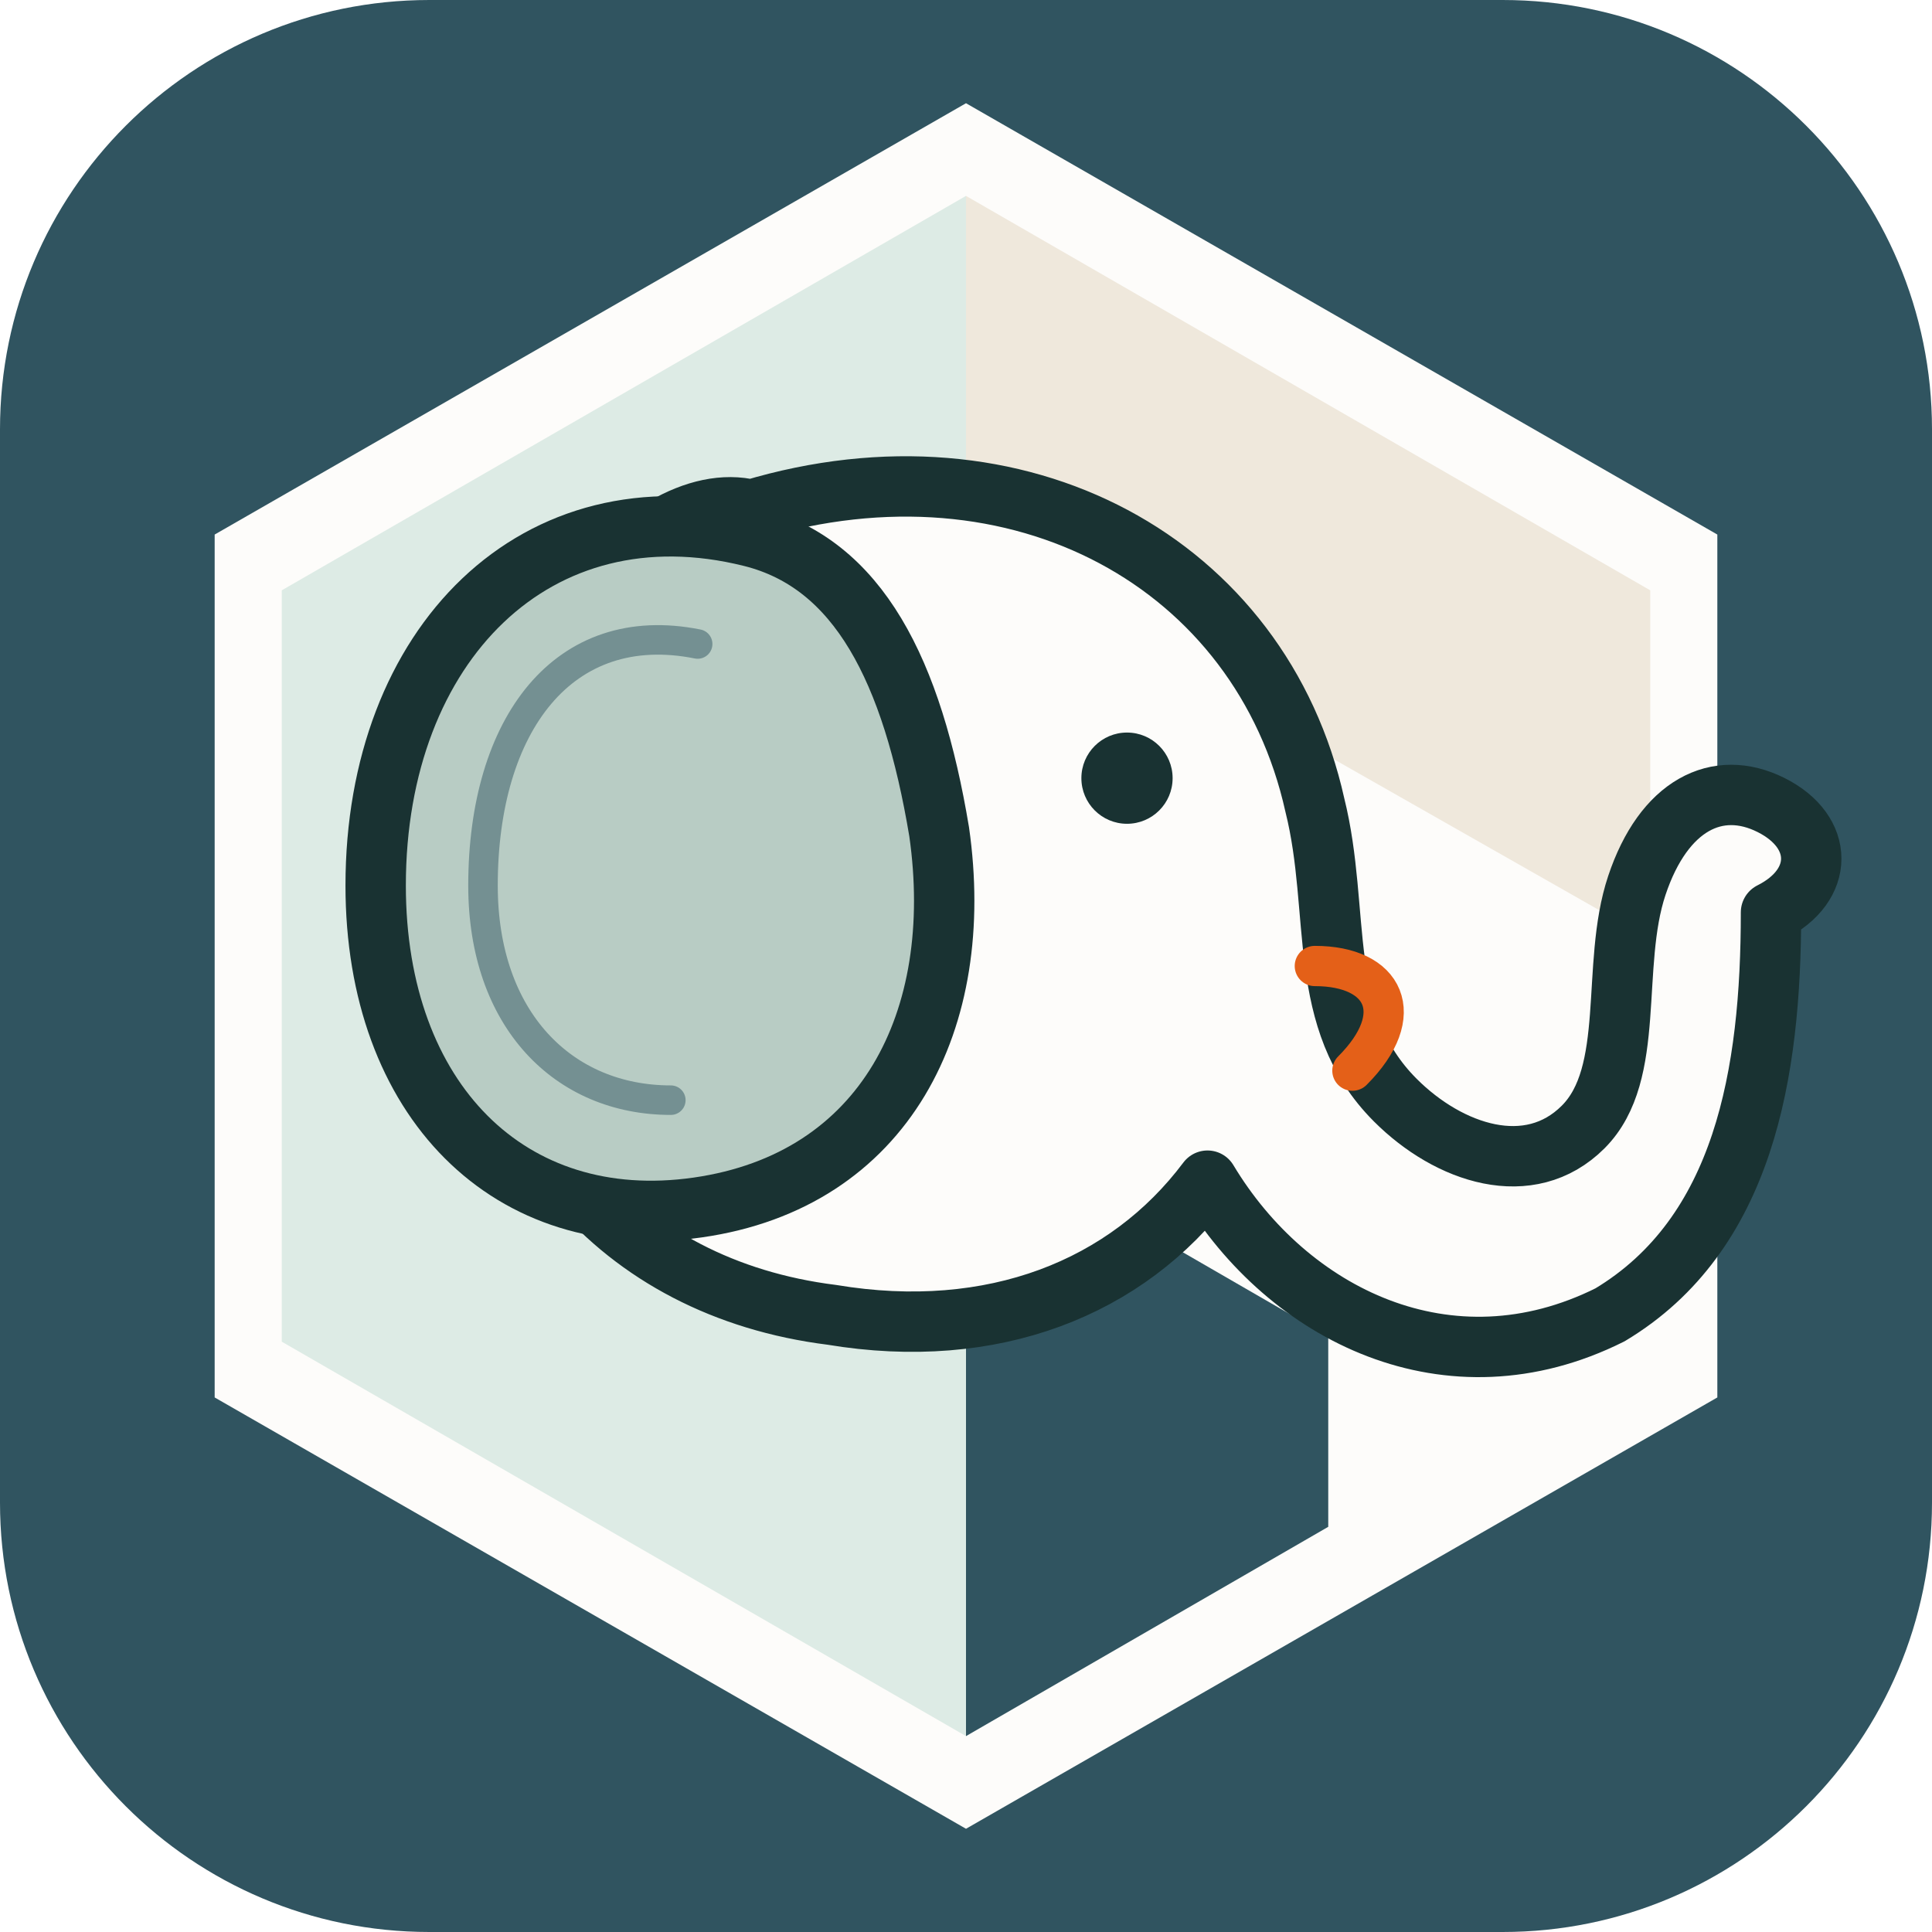
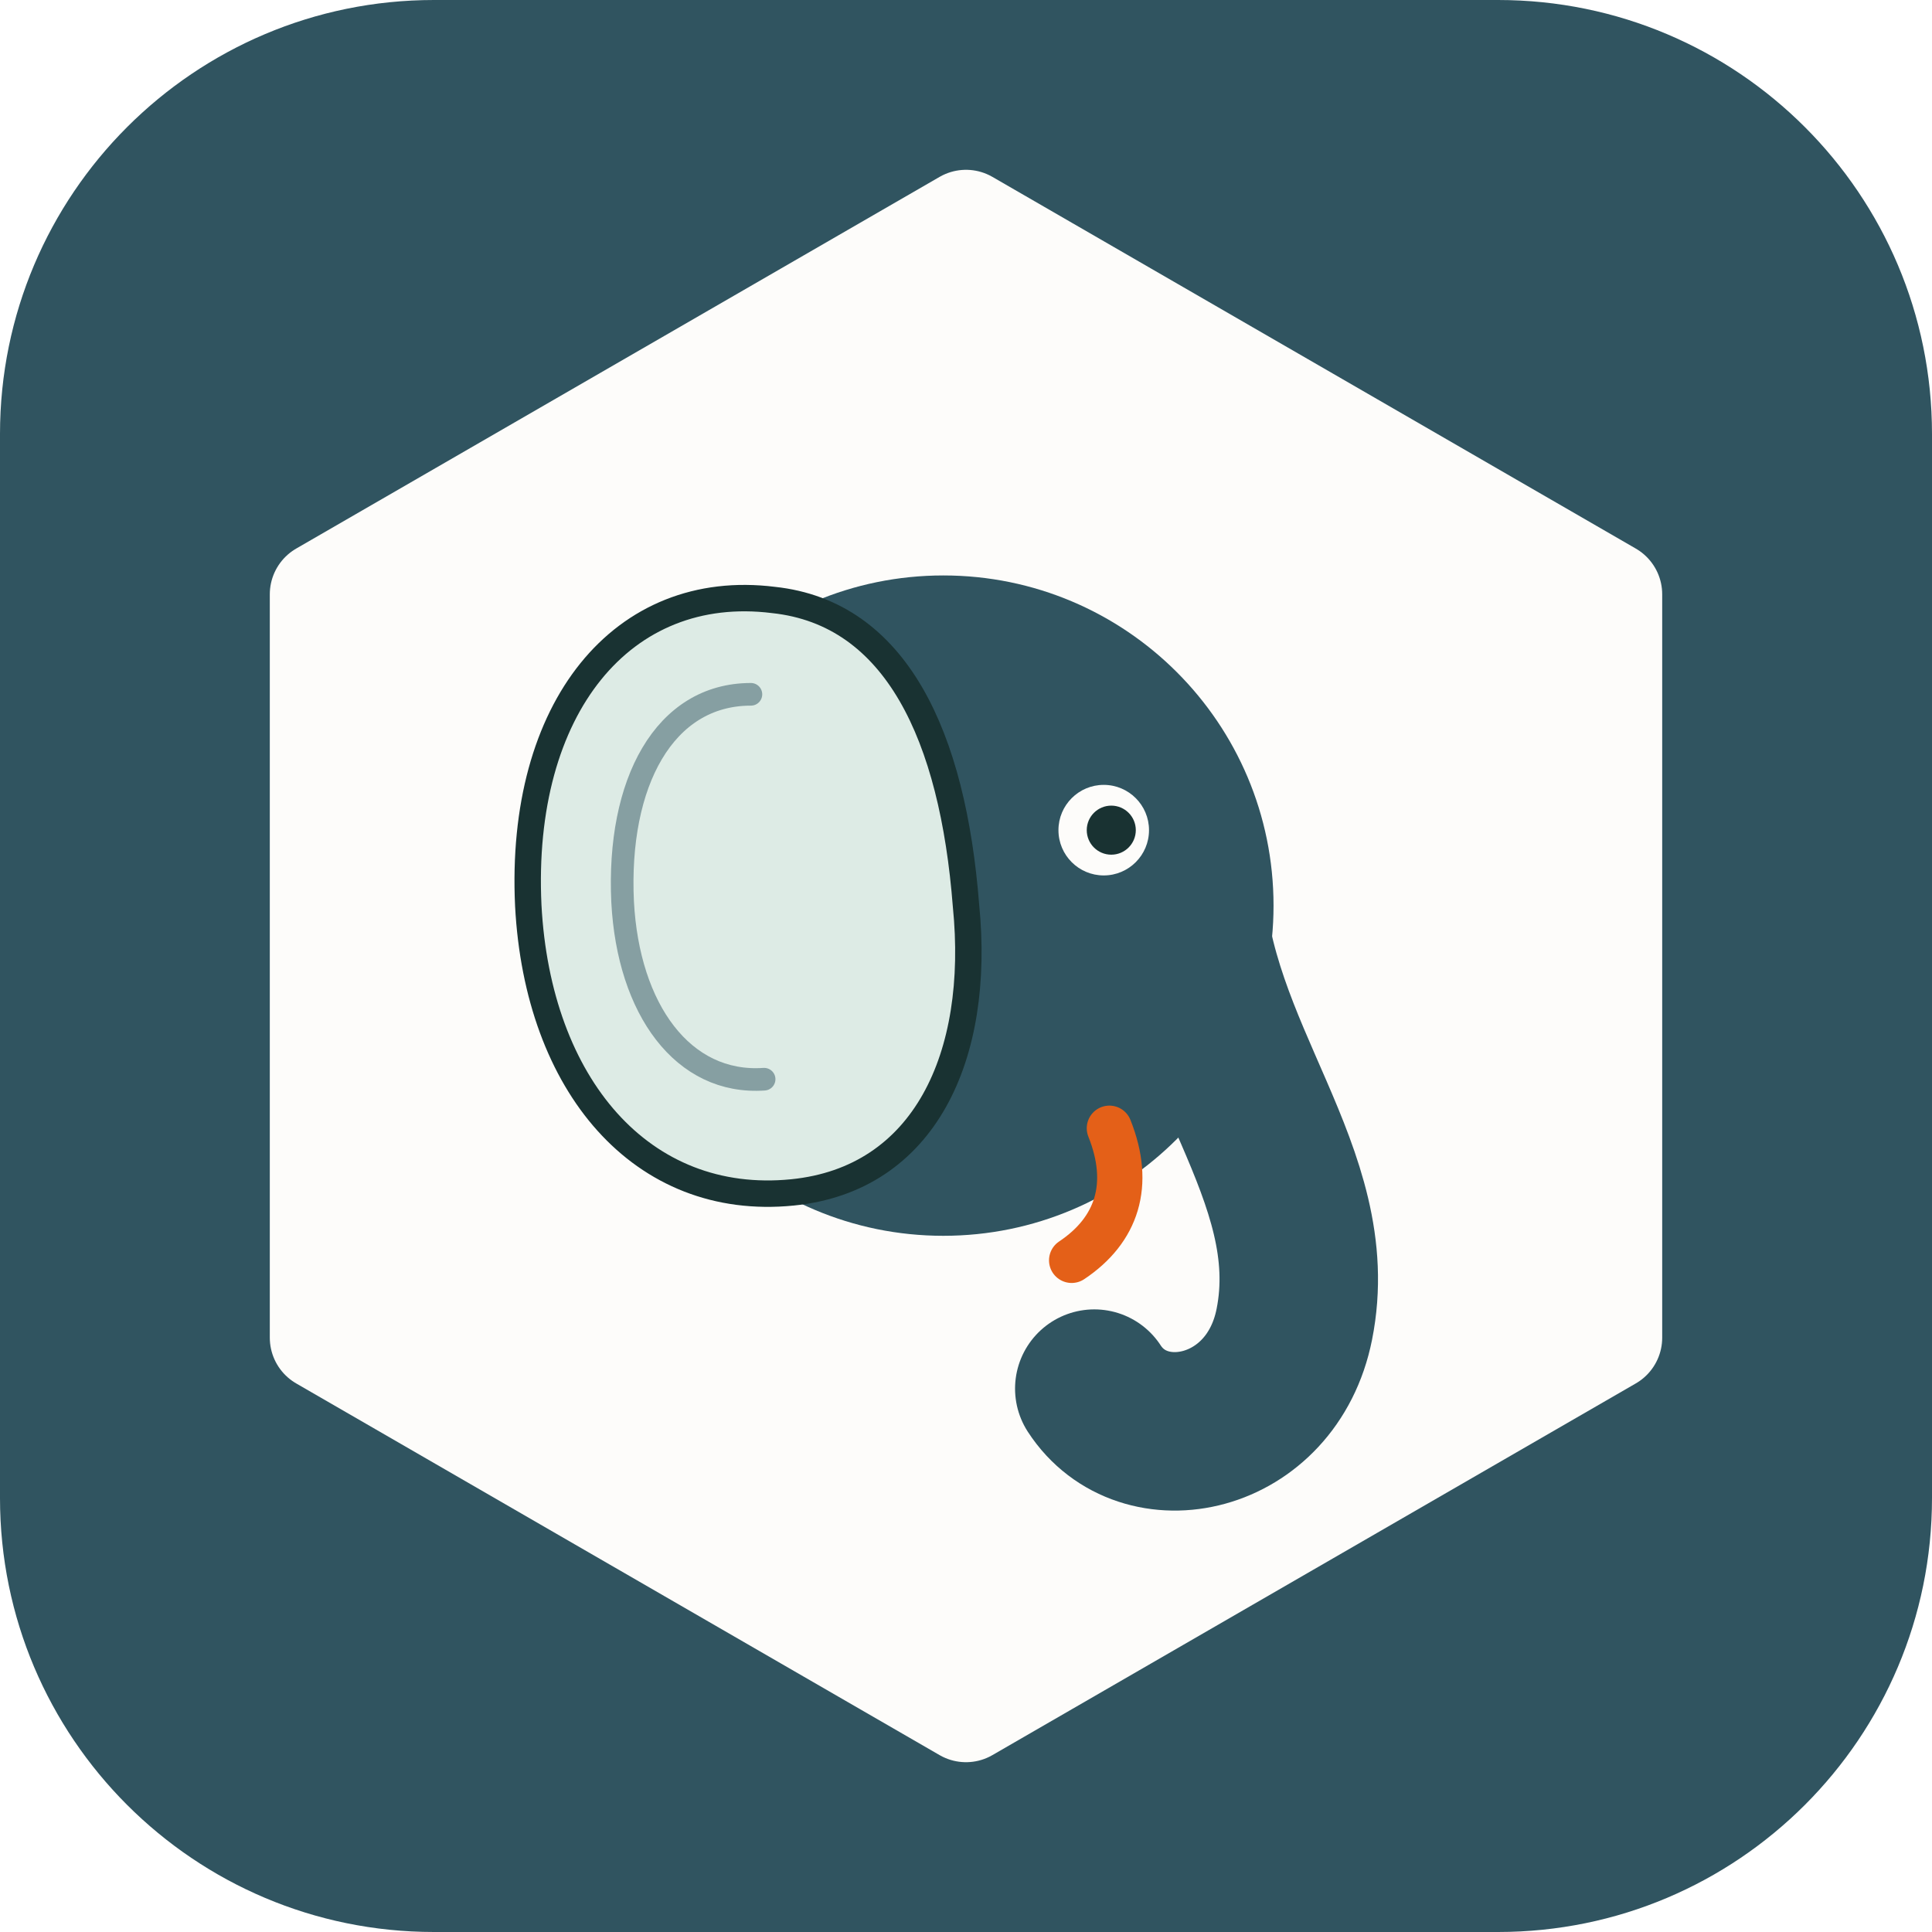
- <svg xmlns="http://www.w3.org/2000/svg" width="32" height="32" viewBox="0 0 72 72">
-   <rect width="72" height="72" rx="16" fill="#305460" />
-   <path d="M36 5 63 20.5v31L36 67 9 51.5v-31L36 5Z" fill="#FDFCFA" stroke="#FDFCFA" stroke-width="2" />
-   <path d="M10.5 22 36 7.3v57.4L10.5 50V22Z" fill="#DDEBE5" />
-   <path d="M36 7.3 61.5 22v13L36 20.5V7.3Z" fill="#EFE8DC" />
-   <path d="M36 64.7V42l13.5 7.8v7.1L36 64.7Z" fill="#305460" />
-   <path d="M28 19c10-3 19 2 21 11 1 4 0 8 3 11 2 2 5 3 7 1 2-2 1-6 2-9 1-3 3-4 5-3 2 1 2 3 0 4 0 6-1 12-6 15-6 3-12 0-15-5-3 4-8 6-14 5-8-1-13-7-13-15 0-9 6-16 10-15Z" fill="#FDFCFA" stroke="#193232" stroke-width="2.25" stroke-linecap="round" stroke-linejoin="round" />
-   <path d="M28 20c-8-2-14 4-14 13 0 8 5 13 12 12 7-1 10-7 9-14-1-6-3-10-7-11Z" fill="#B8CCC4" stroke="#193232" stroke-width="2.25" stroke-linejoin="round" />
-   <path d="M26 24c-5-1-8 3-8 9 0 5 3 8 7 8" fill="none" stroke="#305460" stroke-width="1.1" opacity=".5" stroke-linecap="round" />
-   <circle cx="42" cy="29" r="1.7" fill="#193232" />
-   <path d="M49 36c2.6 0 3.5 1.8 1.4 3.9" fill="none" stroke="#E46018" stroke-width="1.5" stroke-linecap="round" />
+ <svg xmlns="http://www.w3.org/2000/svg" width="32" height="32" viewBox="0 0 1024 1024">
+   <rect width="1024" height="1024" rx="230" fill="#305460" />
+   <path d="M512 118 L853 315 L853 709 L512 906 L171 709 L171 315 Z" fill="#FDFCFA" stroke="#FDFCFA" stroke-width="56" stroke-linejoin="round" />
+   <path d="M628 468 C632 560 702 622 686 702 C674 762 606 776 580 736" fill="none" stroke="#305460" stroke-width="84" stroke-linecap="round" />
+   <circle cx="500" cy="480" r="175" fill="#305460" />
+   <path d="M410 318 C330 308 275 375 280 480 C285 575 340 640 420 632 C490 625 520 560 512 480 C505 390 475 325 410 318 Z" fill="#DDEBE5" stroke="#193232" stroke-width="14" stroke-linejoin="round" />
+   <path d="M398 368 C352 368 327 415 330 478 C333 535 362 575 405 572" fill="none" stroke="#305460" stroke-width="12" stroke-linecap="round" opacity="0.5" />
+   <circle cx="585" cy="440" r="24" fill="#FDFCFA" />
+   <circle cx="589" cy="440" r="13" fill="#193232" />
+   <path d="M588 598 C600 628 592 652 568 668" fill="none" stroke="#E46018" stroke-width="24" stroke-linecap="round" />
</svg>
